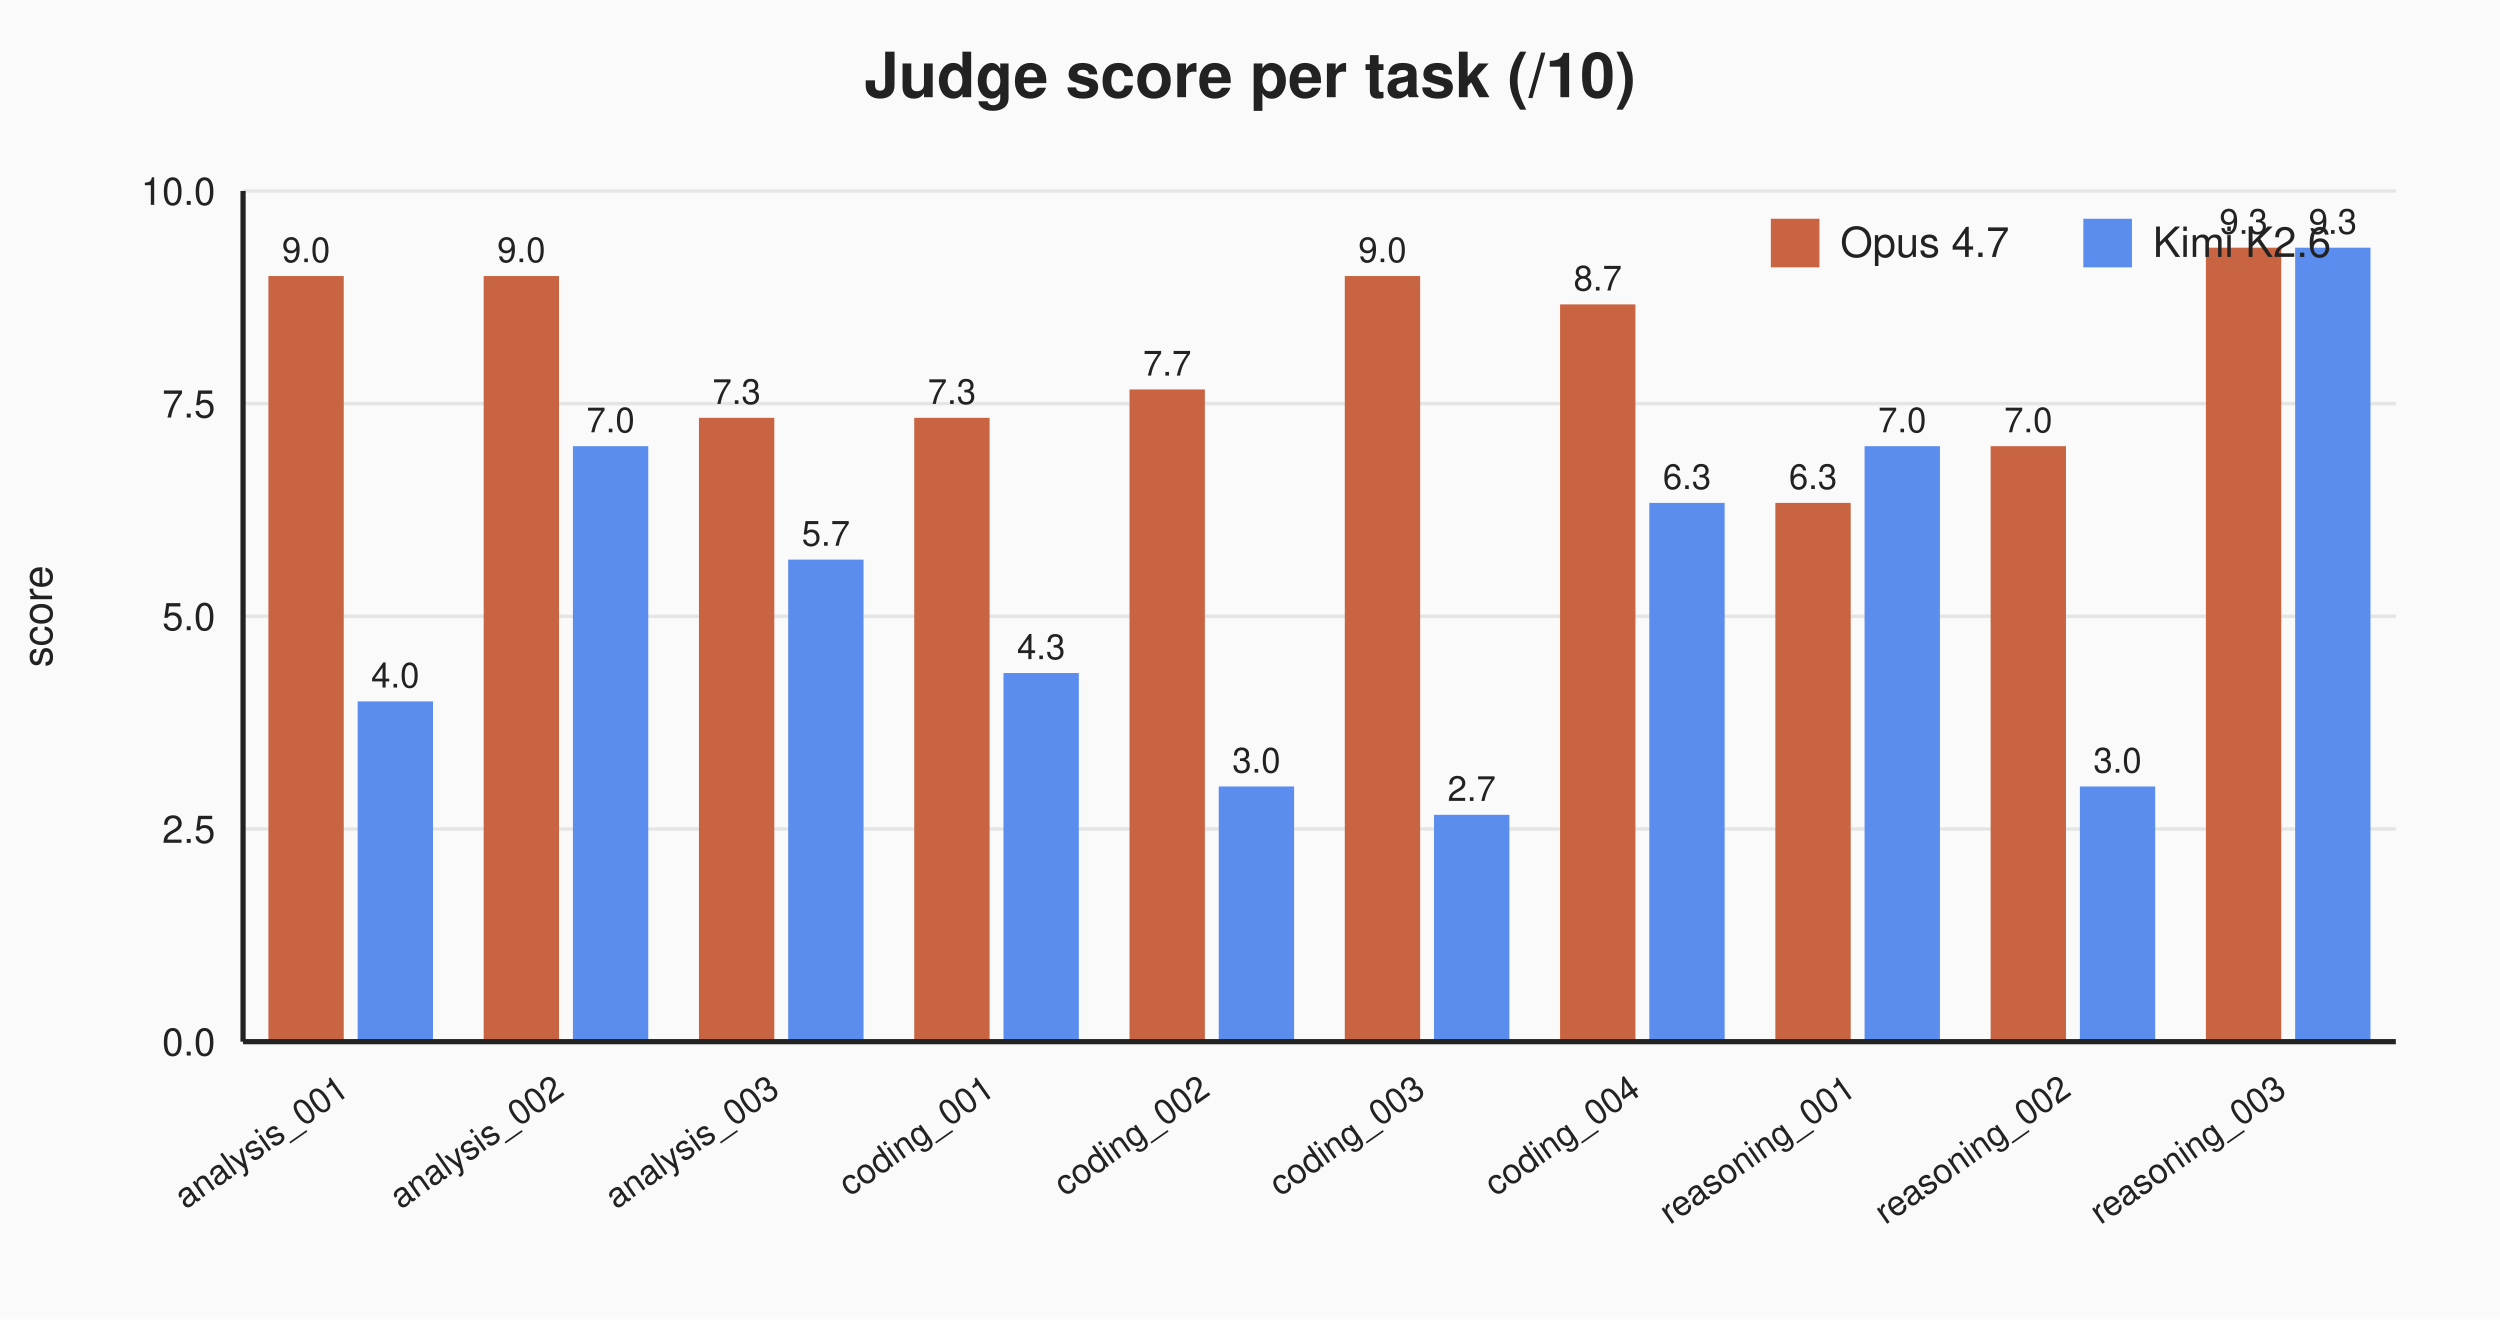
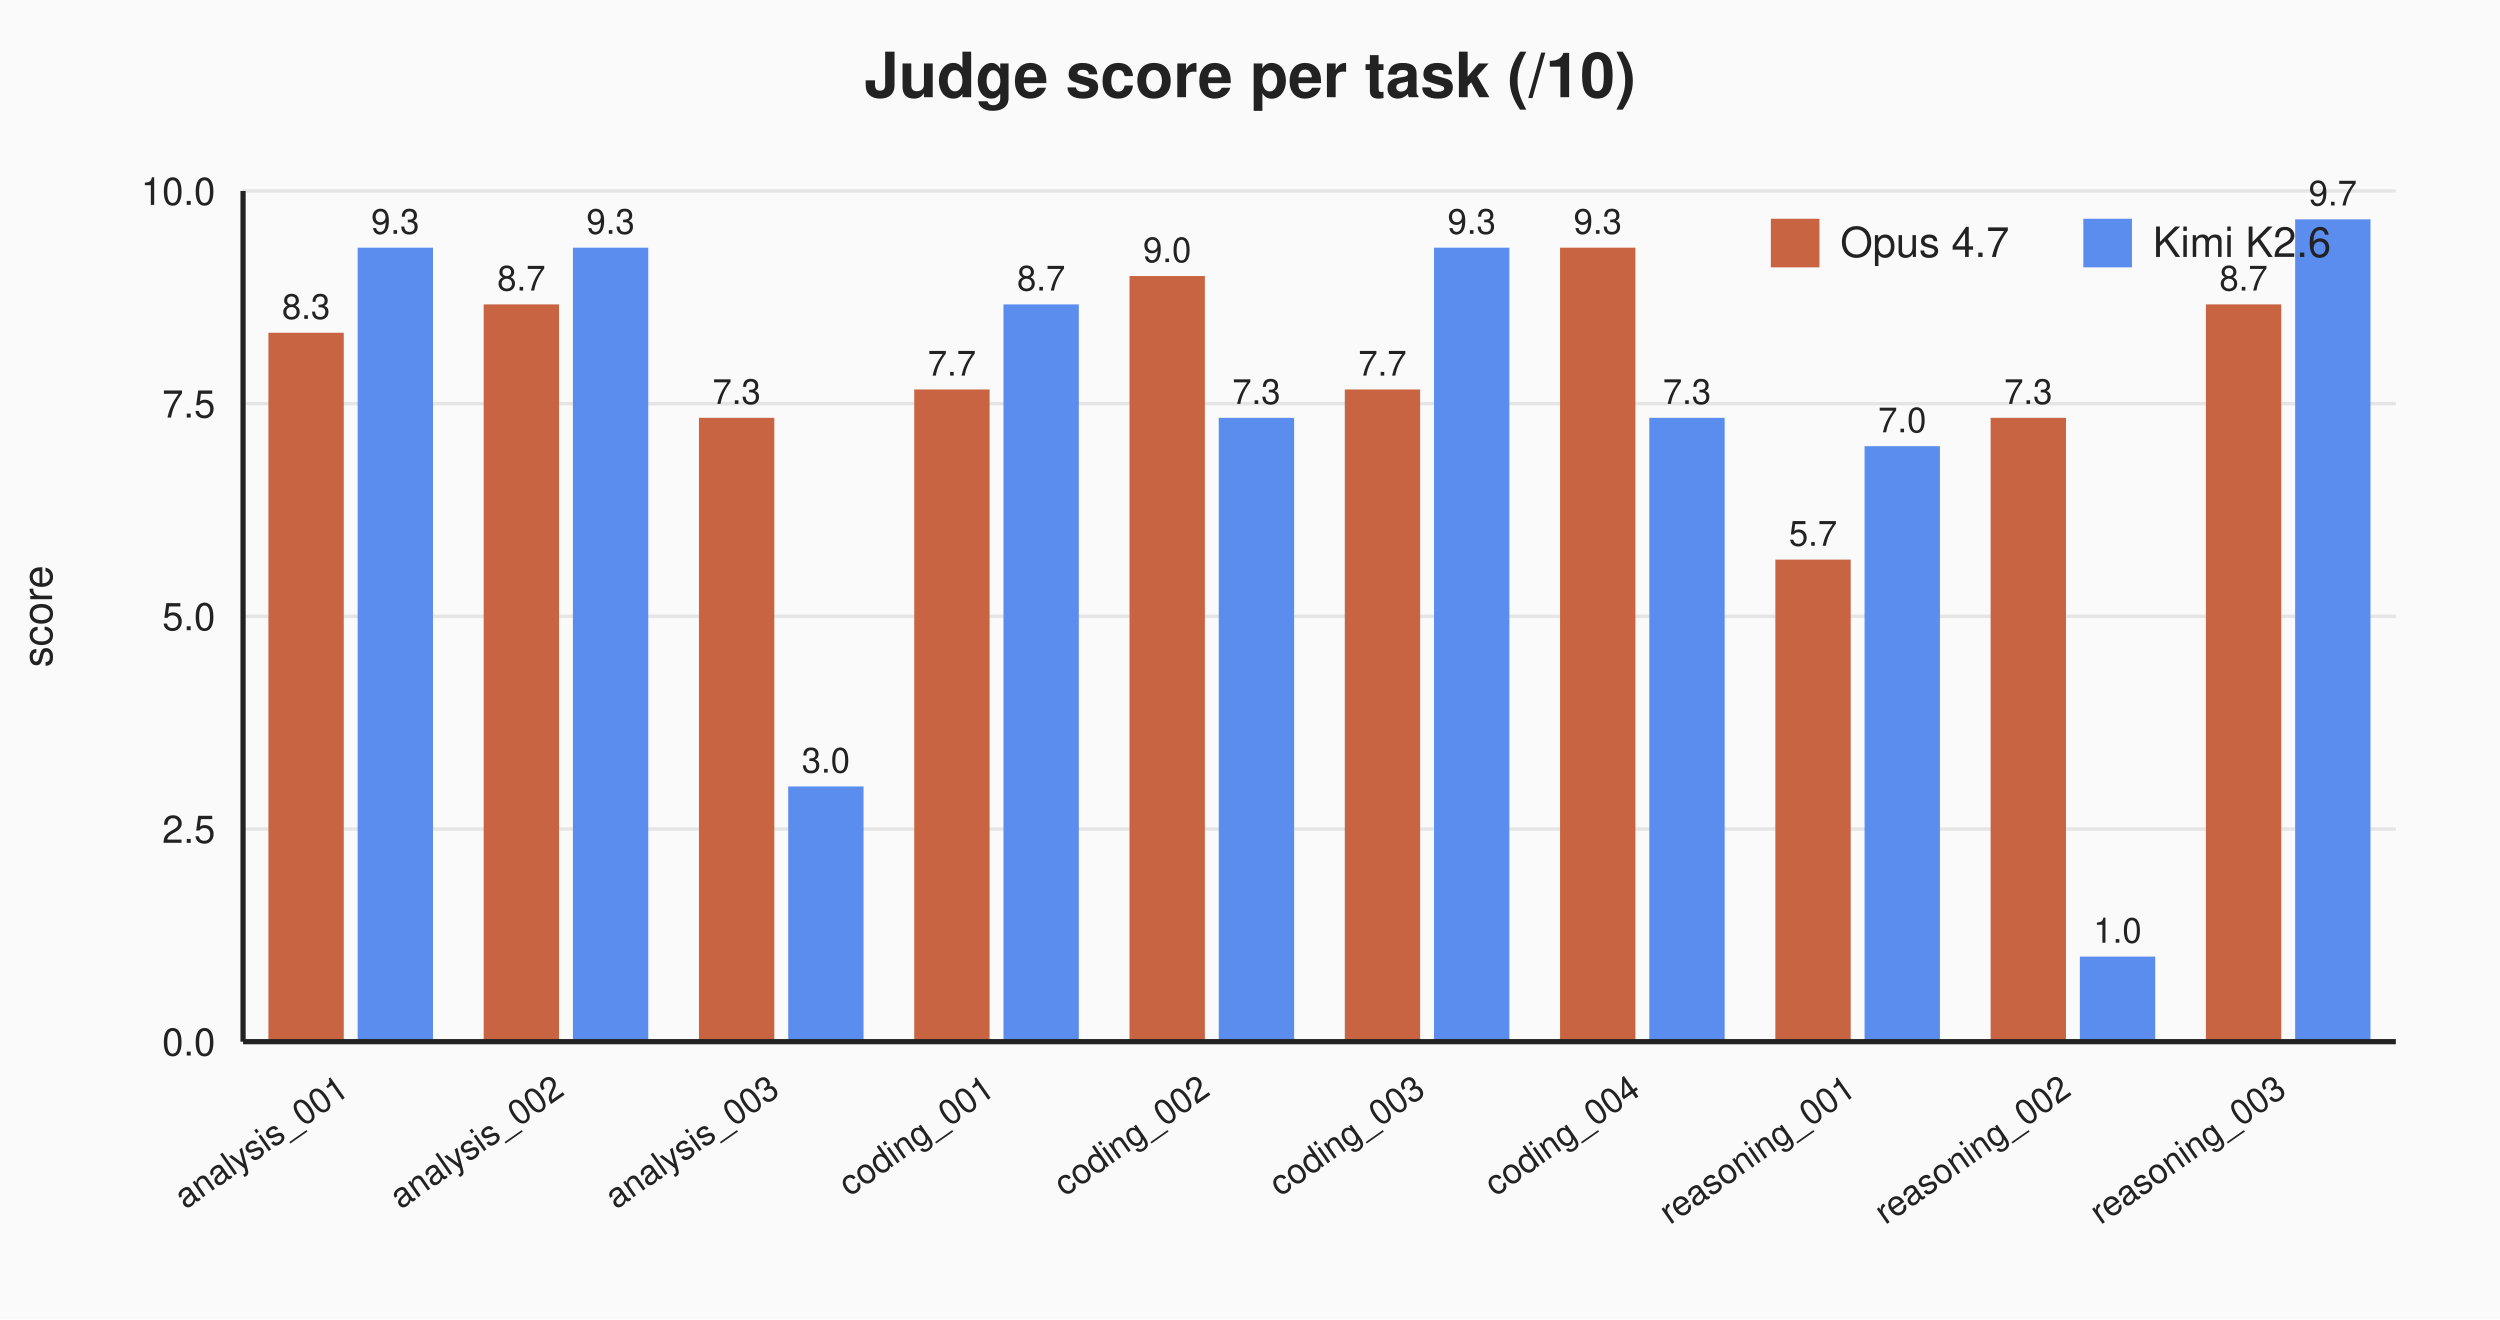
<svg xmlns="http://www.w3.org/2000/svg" viewBox="0 0 720 380" width="720" height="380" font-family="-apple-system,Segoe UI,Helvetica,Arial,sans-serif">
  <rect width="720" height="380" fill="#FAFAFA" />
  <text x="360.0" y="28" text-anchor="middle" font-size="18" font-weight="600" fill="#222">Judge score per task (/10)</text>
  <line x1="70" y1="300.0" x2="690" y2="300.0" stroke="#E5E5E5" stroke-width="1" />
  <text x="62" y="304.0" text-anchor="end" font-size="11" fill="#222">0.0</text>
  <line x1="70" y1="238.75" x2="690" y2="238.75" stroke="#E5E5E5" stroke-width="1" />
  <text x="62" y="242.75" text-anchor="end" font-size="11" fill="#222">2.5</text>
  <line x1="70" y1="177.5" x2="690" y2="177.5" stroke="#E5E5E5" stroke-width="1" />
  <text x="62" y="181.5" text-anchor="end" font-size="11" fill="#222">5.0</text>
  <line x1="70" y1="116.25" x2="690" y2="116.25" stroke="#E5E5E5" stroke-width="1" />
  <text x="62" y="120.25" text-anchor="end" font-size="11" fill="#222">7.5</text>
  <line x1="70" y1="55.0" x2="690" y2="55.0" stroke="#E5E5E5" stroke-width="1" />
  <text x="62" y="59.0" text-anchor="end" font-size="11" fill="#222">10.0</text>
-   <rect x="77.3" y="79.5" width="21.7" height="220.5" fill="#C96442" />
-   <rect x="103.0" y="202.0" width="21.7" height="98.0" fill="#5B8DEF" />
-   <text x="88.15" y="75.5" text-anchor="middle" font-size="10" fill="#222">9.0</text>
-   <text x="113.85" y="198.0" text-anchor="middle" font-size="10" fill="#222">4.0</text>
+   <rect x="77.3" y="95.833" width="21.7" height="204.167" fill="#C96442" />
+   <rect x="103.0" y="71.333" width="21.7" height="228.667" fill="#5B8DEF" />
+   <text x="88.15" y="91.833" text-anchor="middle" font-size="10" fill="#222">8.3</text>
+   <text x="113.85" y="67.333" text-anchor="middle" font-size="10" fill="#222">9.3</text>
  <text x="101.0" y="315" text-anchor="end" font-size="10" fill="#222" transform="rotate(-35 101.0 315)">analysis_001</text>
-   <rect x="139.3" y="79.5" width="21.7" height="220.5" fill="#C96442" />
-   <rect x="165.0" y="128.5" width="21.7" height="171.5" fill="#5B8DEF" />
-   <text x="150.15" y="75.5" text-anchor="middle" font-size="10" fill="#222">9.0</text>
-   <text x="175.85" y="124.5" text-anchor="middle" font-size="10" fill="#222">7.0</text>
+   <rect x="139.3" y="87.667" width="21.7" height="212.333" fill="#C96442" />
+   <rect x="165.0" y="71.333" width="21.7" height="228.667" fill="#5B8DEF" />
+   <text x="150.15" y="83.667" text-anchor="middle" font-size="10" fill="#222">8.7</text>
+   <text x="175.85" y="67.333" text-anchor="middle" font-size="10" fill="#222">9.3</text>
  <text x="163.0" y="315" text-anchor="end" font-size="10" fill="#222" transform="rotate(-35 163.0 315)">analysis_002</text>
  <rect x="201.3" y="120.333" width="21.7" height="179.667" fill="#C96442" />
-   <rect x="227.0" y="161.167" width="21.7" height="138.833" fill="#5B8DEF" />
+   <rect x="227.0" y="226.5" width="21.7" height="73.5" fill="#5B8DEF" />
  <text x="212.15" y="116.333" text-anchor="middle" font-size="10" fill="#222">7.3</text>
-   <text x="237.85" y="157.167" text-anchor="middle" font-size="10" fill="#222">5.7</text>
+   <text x="237.85" y="222.5" text-anchor="middle" font-size="10" fill="#222">3.0</text>
  <text x="225.0" y="315" text-anchor="end" font-size="10" fill="#222" transform="rotate(-35 225.0 315)">analysis_003</text>
-   <rect x="263.3" y="120.333" width="21.7" height="179.667" fill="#C96442" />
-   <rect x="289.0" y="193.833" width="21.7" height="106.167" fill="#5B8DEF" />
-   <text x="274.15" y="116.333" text-anchor="middle" font-size="10" fill="#222">7.3</text>
-   <text x="299.85" y="189.833" text-anchor="middle" font-size="10" fill="#222">4.3</text>
+   <rect x="263.3" y="112.167" width="21.7" height="187.833" fill="#C96442" />
+   <rect x="289.0" y="87.667" width="21.7" height="212.333" fill="#5B8DEF" />
+   <text x="274.15" y="108.167" text-anchor="middle" font-size="10" fill="#222">7.7</text>
+   <text x="299.85" y="83.667" text-anchor="middle" font-size="10" fill="#222">8.7</text>
  <text x="287.0" y="315" text-anchor="end" font-size="10" fill="#222" transform="rotate(-35 287.0 315)">coding_001</text>
-   <rect x="325.3" y="112.167" width="21.7" height="187.833" fill="#C96442" />
-   <rect x="351.0" y="226.5" width="21.7" height="73.5" fill="#5B8DEF" />
-   <text x="336.15" y="108.167" text-anchor="middle" font-size="10" fill="#222">7.7</text>
-   <text x="361.85" y="222.5" text-anchor="middle" font-size="10" fill="#222">3.0</text>
+   <rect x="325.3" y="79.5" width="21.7" height="220.5" fill="#C96442" />
+   <rect x="351.0" y="120.333" width="21.7" height="179.667" fill="#5B8DEF" />
+   <text x="336.15" y="75.5" text-anchor="middle" font-size="10" fill="#222">9.0</text>
+   <text x="361.85" y="116.333" text-anchor="middle" font-size="10" fill="#222">7.3</text>
  <text x="349.0" y="315" text-anchor="end" font-size="10" fill="#222" transform="rotate(-35 349.0 315)">coding_002</text>
-   <rect x="387.3" y="79.5" width="21.7" height="220.5" fill="#C96442" />
-   <rect x="413.0" y="234.667" width="21.7" height="65.333" fill="#5B8DEF" />
-   <text x="398.15" y="75.5" text-anchor="middle" font-size="10" fill="#222">9.0</text>
-   <text x="423.85" y="230.667" text-anchor="middle" font-size="10" fill="#222">2.7</text>
+   <rect x="387.3" y="112.167" width="21.7" height="187.833" fill="#C96442" />
+   <rect x="413.0" y="71.333" width="21.7" height="228.667" fill="#5B8DEF" />
+   <text x="398.15" y="108.167" text-anchor="middle" font-size="10" fill="#222">7.7</text>
+   <text x="423.85" y="67.333" text-anchor="middle" font-size="10" fill="#222">9.3</text>
  <text x="411.0" y="315" text-anchor="end" font-size="10" fill="#222" transform="rotate(-35 411.0 315)">coding_003</text>
-   <rect x="449.3" y="87.667" width="21.7" height="212.333" fill="#C96442" />
-   <rect x="475.0" y="144.833" width="21.7" height="155.167" fill="#5B8DEF" />
-   <text x="460.15" y="83.667" text-anchor="middle" font-size="10" fill="#222">8.7</text>
-   <text x="485.85" y="140.833" text-anchor="middle" font-size="10" fill="#222">6.3</text>
+   <rect x="449.3" y="71.333" width="21.7" height="228.667" fill="#C96442" />
+   <rect x="475.0" y="120.333" width="21.7" height="179.667" fill="#5B8DEF" />
+   <text x="460.15" y="67.333" text-anchor="middle" font-size="10" fill="#222">9.3</text>
+   <text x="485.85" y="116.333" text-anchor="middle" font-size="10" fill="#222">7.3</text>
  <text x="473.0" y="315" text-anchor="end" font-size="10" fill="#222" transform="rotate(-35 473.0 315)">coding_004</text>
-   <rect x="511.3" y="144.833" width="21.7" height="155.167" fill="#C96442" />
+   <rect x="511.3" y="161.167" width="21.7" height="138.833" fill="#C96442" />
  <rect x="537.0" y="128.5" width="21.7" height="171.5" fill="#5B8DEF" />
-   <text x="522.15" y="140.833" text-anchor="middle" font-size="10" fill="#222">6.3</text>
+   <text x="522.15" y="157.167" text-anchor="middle" font-size="10" fill="#222">5.7</text>
  <text x="547.85" y="124.5" text-anchor="middle" font-size="10" fill="#222">7.0</text>
  <text x="535.0" y="315" text-anchor="end" font-size="10" fill="#222" transform="rotate(-35 535.0 315)">reasoning_001</text>
-   <rect x="573.3" y="128.5" width="21.7" height="171.5" fill="#C96442" />
-   <rect x="599.0" y="226.5" width="21.7" height="73.5" fill="#5B8DEF" />
-   <text x="584.15" y="124.5" text-anchor="middle" font-size="10" fill="#222">7.0</text>
-   <text x="609.85" y="222.5" text-anchor="middle" font-size="10" fill="#222">3.0</text>
+   <rect x="573.3" y="120.333" width="21.7" height="179.667" fill="#C96442" />
+   <rect x="599.0" y="275.5" width="21.7" height="24.5" fill="#5B8DEF" />
+   <text x="584.15" y="116.333" text-anchor="middle" font-size="10" fill="#222">7.3</text>
+   <text x="609.85" y="271.5" text-anchor="middle" font-size="10" fill="#222">1.0</text>
  <text x="597.0" y="315" text-anchor="end" font-size="10" fill="#222" transform="rotate(-35 597.0 315)">reasoning_002</text>
-   <rect x="635.3" y="71.333" width="21.7" height="228.667" fill="#C96442" />
-   <rect x="661.0" y="71.333" width="21.7" height="228.667" fill="#5B8DEF" />
-   <text x="646.15" y="67.333" text-anchor="middle" font-size="10" fill="#222">9.3</text>
-   <text x="671.85" y="67.333" text-anchor="middle" font-size="10" fill="#222">9.3</text>
+   <rect x="635.3" y="87.667" width="21.7" height="212.333" fill="#C96442" />
+   <rect x="661.0" y="63.167" width="21.7" height="236.833" fill="#5B8DEF" />
+   <text x="646.15" y="83.667" text-anchor="middle" font-size="10" fill="#222">8.7</text>
+   <text x="671.85" y="59.167" text-anchor="middle" font-size="10" fill="#222">9.7</text>
  <text x="659.0" y="315" text-anchor="end" font-size="10" fill="#222" transform="rotate(-35 659.0 315)">reasoning_003</text>
  <line x1="70" y1="300" x2="690" y2="300" stroke="#222" stroke-width="1.5" />
  <line x1="70" y1="55" x2="70" y2="300" stroke="#222" stroke-width="1.5" />
  <text x="15" y="177.5" text-anchor="middle" font-size="12" fill="#222" transform="rotate(-90 15 177.5)">score</text>
  <rect x="510" y="63" width="14" height="14" fill="#C96442" />
  <text x="530" y="74" font-size="12" fill="#222">Opus 4.7</text>
  <rect x="600" y="63" width="14" height="14" fill="#5B8DEF" />
  <text x="620" y="74" font-size="12" fill="#222">Kimi K2.6</text>
</svg>
